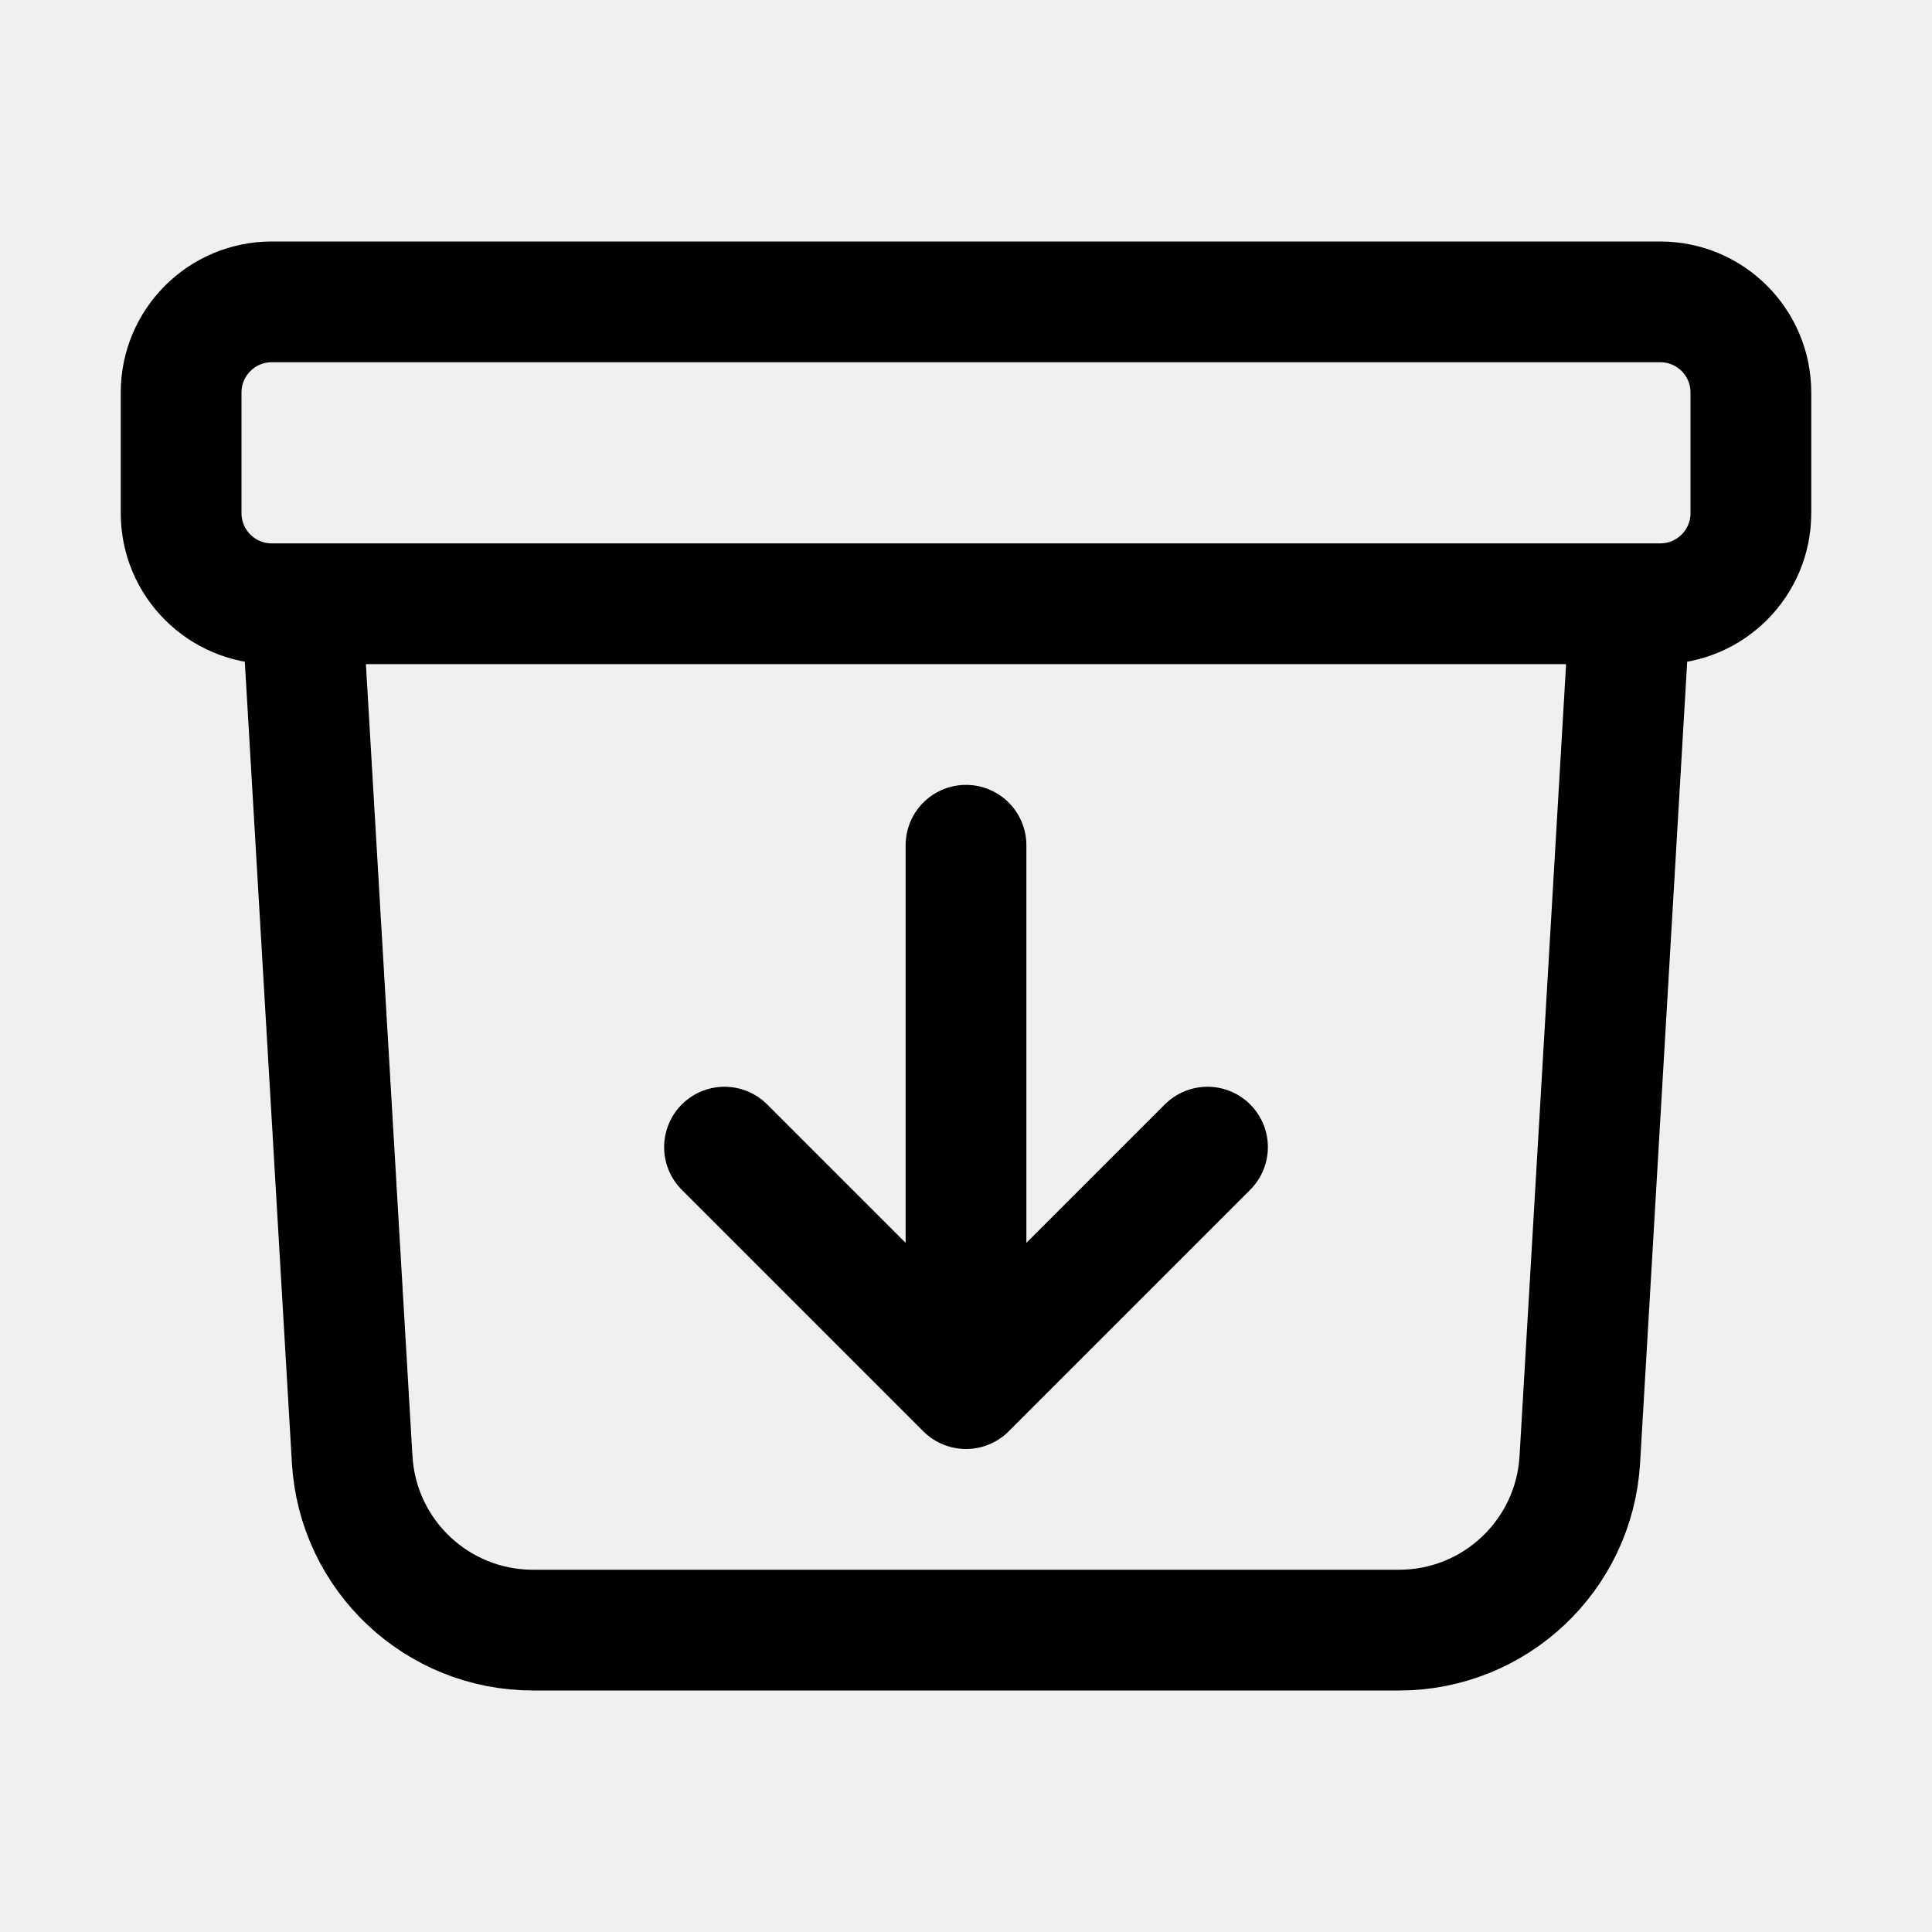
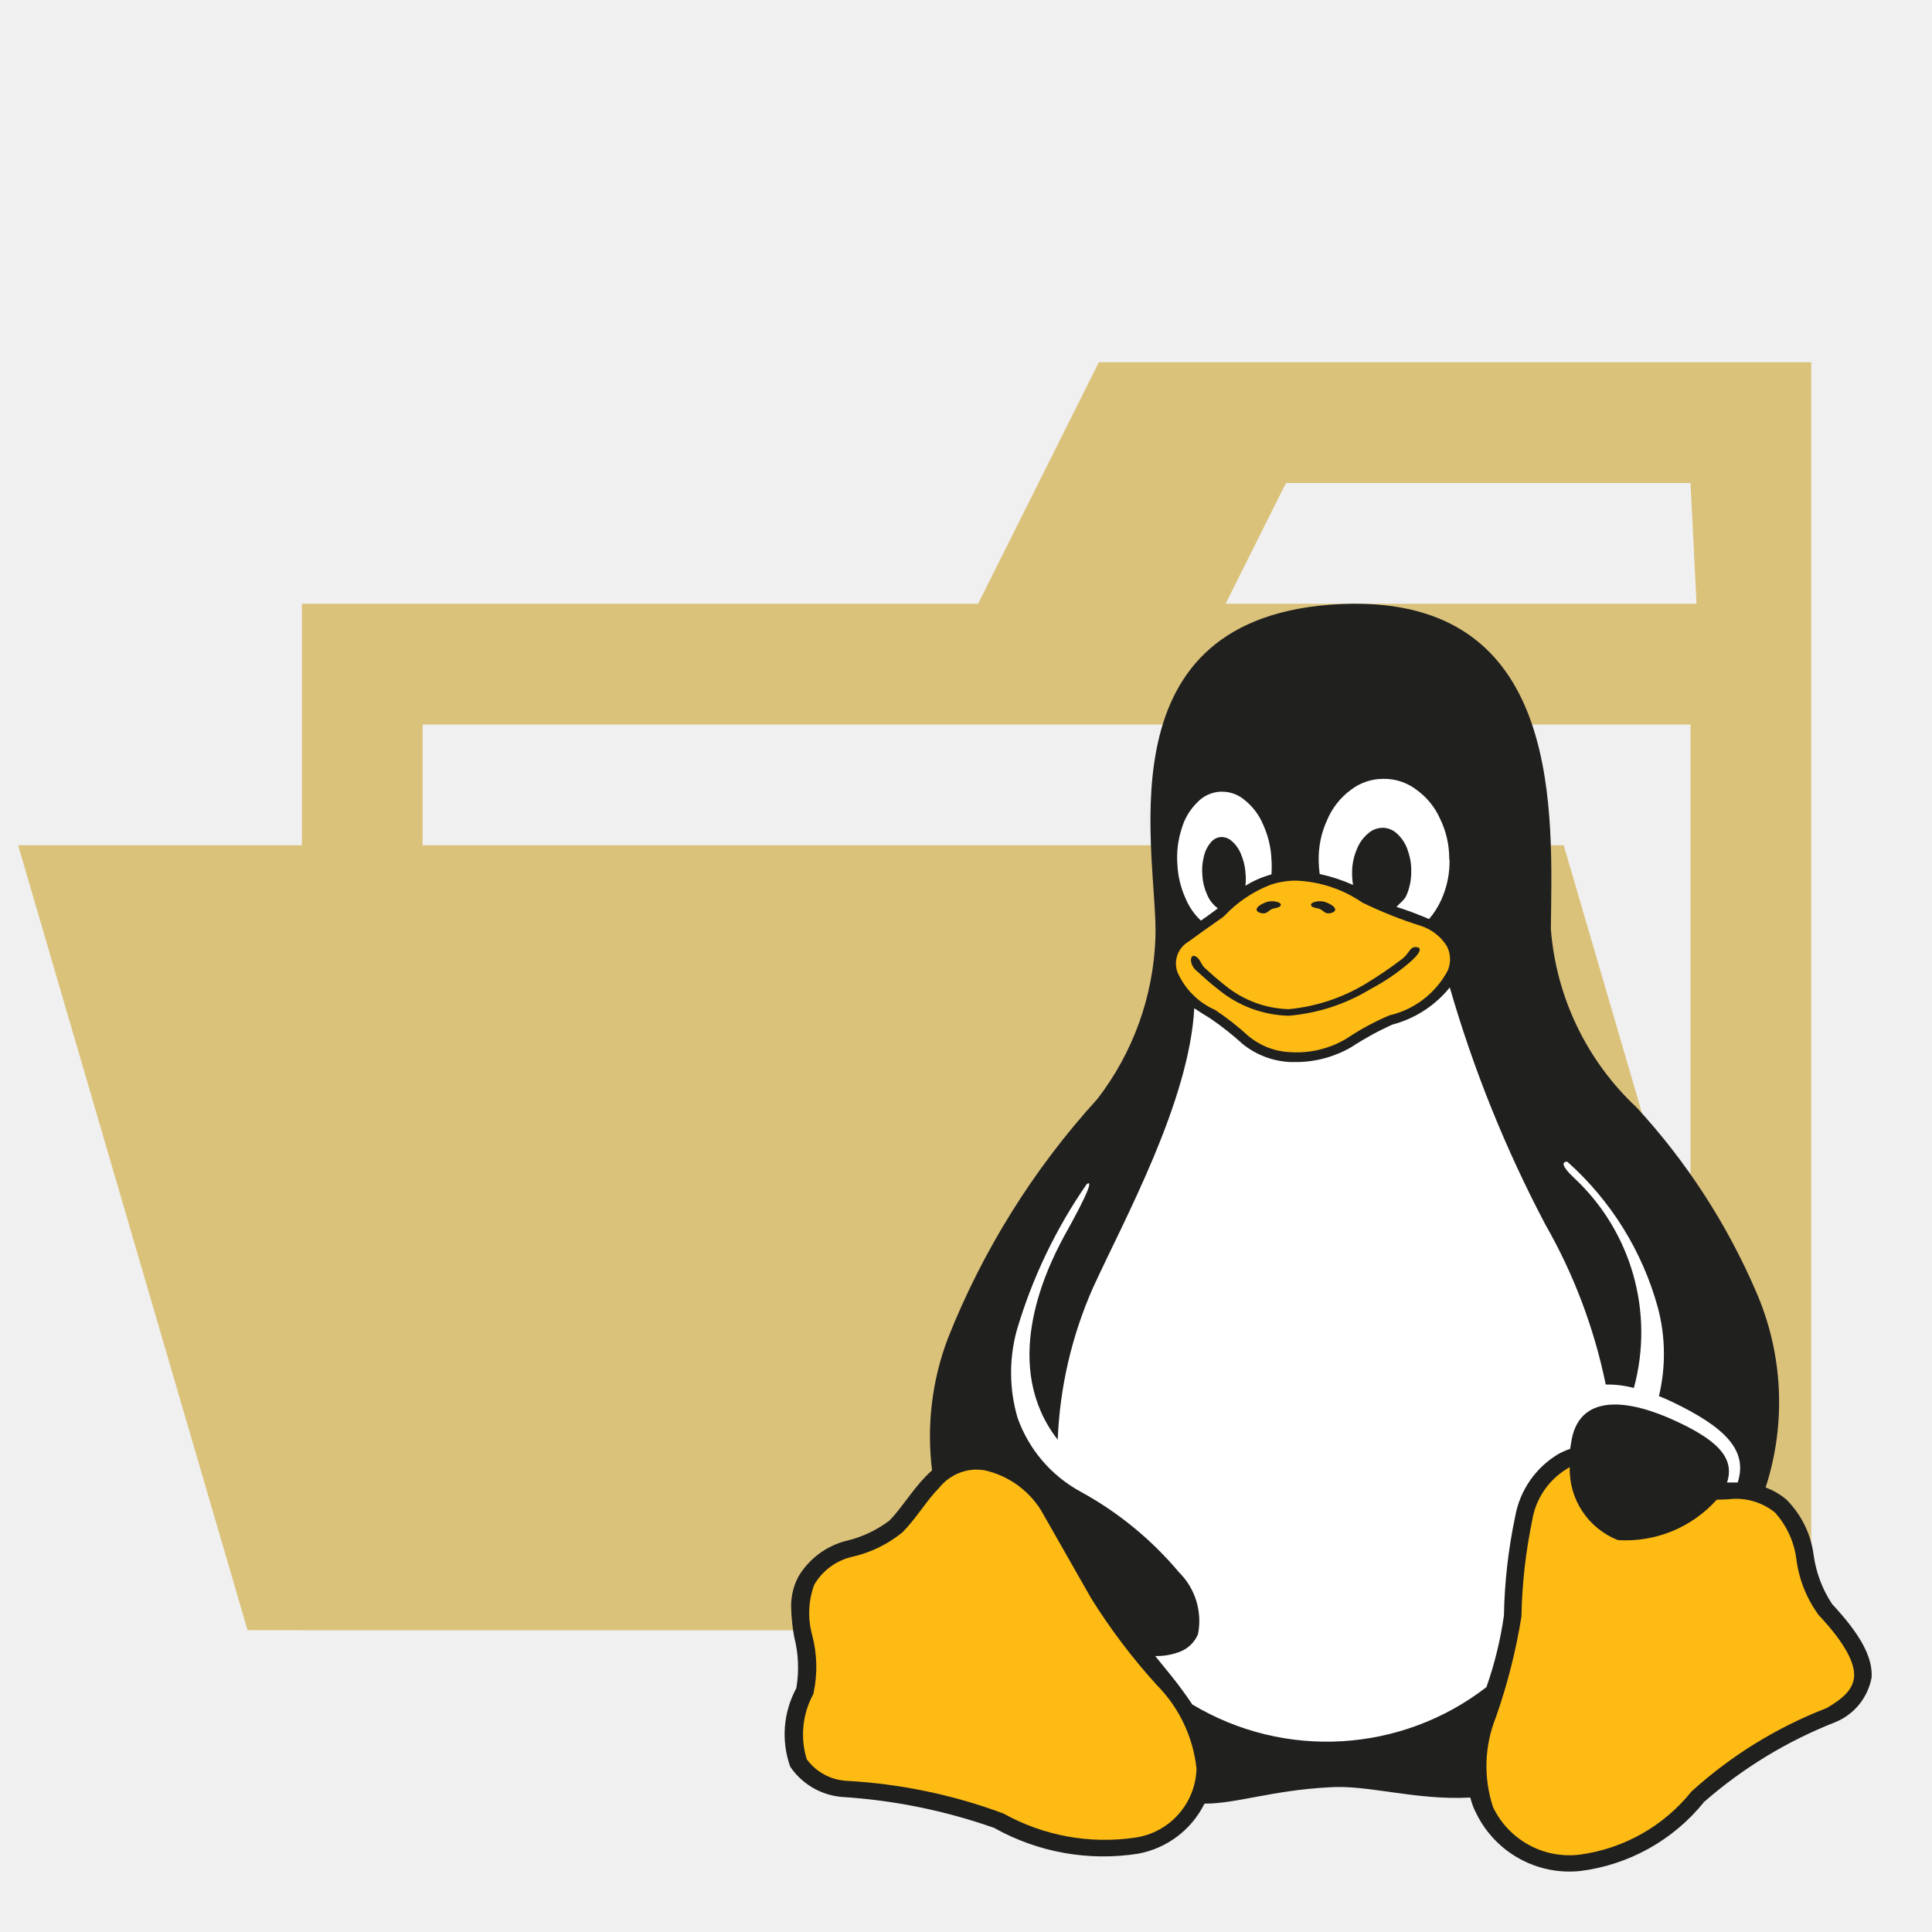
- <svg xmlns="http://www.w3.org/2000/svg" width="32" height="32" viewBox="0 0 24 24">
-   <path fill="none" stroke="currentColor" stroke-linecap="round" stroke-linejoin="round" stroke-width="1.5" d="m20.25 7.5l-.625 10.632a2.25 2.25 0 0 1-2.247 2.118H6.622a2.25 2.25 0 0 1-2.247-2.118L3.75 7.5m8.25 3v6.75m0 0l-3-3m3 3l3-3M3.375 7.5h17.25c.621 0 1.125-.504 1.125-1.125v-1.5c0-.621-.504-1.125-1.125-1.125H3.375c-.621 0-1.125.504-1.125 1.125v1.5c0 .621.504 1.125 1.125 1.125Z" />
+ <svg xmlns="http://www.w3.org/2000/svg" width="32" height="32" viewBox="0 0 32 32">
+   <path fill="#dbc27b" d="M27.9 6h-9.7l-2 4H5v17h25V6Zm.1 18H7V12h21Zm.1-14h-7.8l1-2H28Z" />
+   <path fill="#dbc27b" d="M25.9 14H.3l3.8 13h25.6l-3.8-13z" />
+   <path fill="#20201f" d="M30.346 26.569a1.946 1.946 0 0 1-.306-.81a1.59 1.59 0 0 0-.45-.92a1.141 1.141 0 0 0-.171-.12a1.071 1.071 0 0 0-.175-.081a4.58 4.58 0 0 0-.158-3.245a10.824 10.824 0 0 0-1.98-3.052a4.522 4.522 0 0 1-1.419-2.954c.021-1.885.215-5.382-3.228-5.387a5.6 5.6 0 0 0-.439.017c-3.847.3-2.826 4.217-2.883 5.528a4.634 4.634 0 0 1-.96 2.656a13.013 13.013 0 0 0-2.477 3.966a4.577 4.577 0 0 0-.262 2.187c-.035.03-.068.062-.1.094c-.236.243-.41.538-.605.736a1.9 1.9 0 0 1-.724.339a1.292 1.292 0 0 0-.787.594a1.036 1.036 0 0 0-.118.509a3.152 3.152 0 0 0 .05.485a2.025 2.025 0 0 1 .035.852a1.6 1.6 0 0 0-.1 1.3a1.15 1.15 0 0 0 .855.5a9.363 9.363 0 0 1 2.526.514l.067-.123l-.067.124a3.7 3.7 0 0 0 2.38.425a1.536 1.536 0 0 0 1.1-.829c.533 0 1.119-.22 2.056-.27c.637-.05 1.431.218 2.347.169a1.147 1.147 0 0 0 .105.275a1.719 1.719 0 0 0 1.714.942a3.135 3.135 0 0 0 2.054-1.145l-.111-.09l.112.089a7.4 7.4 0 0 1 2.173-1.32a.993.993 0 0 0 .6-.743c.018-.335-.186-.71-.654-1.212Z" />
+   <path fill="#fdbb14" d="M30.71 27.765c-.013.206-.168.36-.455.526a7.191 7.191 0 0 0-2.238 1.381a2.858 2.858 0 0 1-1.855 1.047a1.4 1.4 0 0 1-1.434-.791a2.17 2.17 0 0 1 .049-1.486a9.675 9.675 0 0 0 .423-1.667a8.552 8.552 0 0 1 .177-1.587a1.23 1.23 0 0 1 .583-.864L26 24.3a1.257 1.257 0 0 0 .8 1.209a2.024 2.024 0 0 0 1.634-.669l.191-.007a1.029 1.029 0 0 1 .771.216a1.422 1.422 0 0 1 .357.771a1.984 1.984 0 0 0 .372.933c.453.481.597.805.585 1.012Zm-10.892 1.528a1.186 1.186 0 0 1-1.018 1.144a3.45 3.45 0 0 1-2.181-.4a8.838 8.838 0 0 0-2.6-.541a.876.876 0 0 1-.657-.358a1.394 1.394 0 0 1 .111-1.082v-.005a2.065 2.065 0 0 0-.024-.982a1.351 1.351 0 0 1 .038-.822a.982.982 0 0 1 .63-.462a2.023 2.023 0 0 0 .832-.406c.231-.235.4-.529.608-.738a.8.8 0 0 1 .6-.3h.009a.875.875 0 0 1 .144.012a1.487 1.487 0 0 1 .93.657l.832 1.461a10.028 10.028 0 0 0 1.085 1.435a2.319 2.319 0 0 1 .661 1.387Zm4.147-13.621a.794.794 0 0 0-.436-.338a7.111 7.111 0 0 1-.962-.383a2.084 2.084 0 0 0-1.1-.365a1.332 1.332 0 0 0-.425.069a2.091 2.091 0 0 0-.763.515c-.03.027-.068.052-.162.118s-.235.166-.438.313a.418.418 0 0 0-.177.5a1.215 1.215 0 0 0 .625.627a4.529 4.529 0 0 1 .557.438a1.259 1.259 0 0 0 .295.176a1.209 1.209 0 0 0 .407.086a1.612 1.612 0 0 0 .919-.227a4.226 4.226 0 0 1 .706-.383a1.468 1.468 0 0 0 .967-.74a.474.474 0 0 0-.013-.406Z" />
+   <path fill="#fff" d="M28.782 24.555h-.177c.136-.415-.165-.721-.969-1.072c-.834-.355-1.5-.32-1.611.4a1.422 1.422 0 0 0-.017.114a1.253 1.253 0 0 0-.188.081a1.513 1.513 0 0 0-.724 1.041a8.673 8.673 0 0 0-.186 1.638a6.2 6.2 0 0 1-.29 1.187a4.326 4.326 0 0 1-4.872.287a6.765 6.765 0 0 0-.363-.493c-.083-.1-.167-.207-.251-.309a1.058 1.058 0 0 0 .419-.075a.529.529 0 0 0 .29-.288a1.134 1.134 0 0 0-.315-1.024a5.693 5.693 0 0 0-1.628-1.334a2.245 2.245 0 0 1-1.046-1.225a2.657 2.657 0 0 1-.014-1.445A8.448 8.448 0 0 1 18 19.612c.1-.07.035.129-.369.853c-.362.661-1.04 2.188-.112 3.381a6.907 6.907 0 0 1 .587-2.523c.514-1.123 1.59-3.07 1.675-4.623c.044.031.2.13.263.167a4.88 4.88 0 0 1 .537.424a1.351 1.351 0 0 0 .8.3h.1a1.829 1.829 0 0 0 .909-.252a4.843 4.843 0 0 1 .674-.369a1.816 1.816 0 0 0 .949-.615a20.736 20.736 0 0 0 1.583 3.927a8.96 8.96 0 0 1 1 2.65a1.745 1.745 0 0 1 .466.057a3.5 3.5 0 0 0-.992-3.481c-.2-.187-.21-.27-.11-.266a5.013 5.013 0 0 1 1.5 2.418a2.986 2.986 0 0 1 .017 1.464c.061.024.124.051.187.08c.936.443 1.285.827 1.118 1.351Zm-4.773-10.319a1.53 1.53 0 0 1-.139.672a1.328 1.328 0 0 1-.2.314a1.517 1.517 0 0 0-.081-.034c-.1-.04-.182-.073-.259-.1s-.136-.047-.2-.067c.045-.053.133-.114.165-.191a.953.953 0 0 0 .079-.365v-.017a.965.965 0 0 0-.054-.354a.645.645 0 0 0-.17-.276a.351.351 0 0 0-.242-.107H22.9a.367.367 0 0 0-.236.09a.652.652 0 0 0-.19.264a.982.982 0 0 0-.079.366v.016a1.136 1.136 0 0 0 .016.21a2.818 2.818 0 0 0-.553-.181a1.924 1.924 0 0 1-.016-.2v-.019a1.523 1.523 0 0 1 .138-.672a1.2 1.2 0 0 1 .391-.5a.88.88 0 0 1 .539-.185h.01a.882.882 0 0 1 .533.175a1.182 1.182 0 0 1 .4.488a1.5 1.5 0 0 1 .151.651a.054.054 0 0 0 0 .018Zm-2.948.246l-.076.023a1.547 1.547 0 0 0-.357.166a.941.941 0 0 0 0-.225v-.013a.986.986 0 0 0-.074-.288a.554.554 0 0 0-.151-.213a.25.25 0 0 0-.167-.068h-.018a.239.239 0 0 0-.172.1a.536.536 0 0 0-.109.234a.892.892 0 0 0-.021.309v.012a.886.886 0 0 0 .074.29a.54.54 0 0 0 .151.212a.355.355 0 0 0 .031.023c-.064.048-.107.082-.16.119l-.121.085a1.05 1.05 0 0 1-.251-.36a1.541 1.541 0 0 1-.139-.573a1.531 1.531 0 0 1 .07-.586a.984.984 0 0 1 .26-.439a.561.561 0 0 1 .38-.177h.033a.571.571 0 0 1 .366.134a1.022 1.022 0 0 1 .31.408a1.536 1.536 0 0 1 .139.574a1.809 1.809 0 0 1 0 .255Z" />
+   <path fill="#20201f" d="M22.7 16.382a3.1 3.1 0 0 1-1.355.442a1.906 1.906 0 0 1-1.164-.434c-.14-.107-.254-.213-.34-.291c-.149-.113-.131-.272-.07-.267c.1.012.118.142.183.2c.087.079.2.181.329.283a1.741 1.741 0 0 0 1.062.4a3 3 0 0 0 1.273-.42a6.787 6.787 0 0 0 .59-.4c.142-.1.137-.221.254-.208s.03.134-.134.272a3.544 3.544 0 0 1-.628.423Zm-.986-1.391c.017.051.1.043.151.067s.078.068.126.07s.118-.016.124-.06s-.08-.095-.137-.117a.3.3 0 0 0-.236 0c-.016.008-.033.028-.028.044Zm-.5 0c-.016.051-.1.043-.15.067s-.078.068-.126.07s-.119-.016-.125-.06s.081-.095.138-.117a.3.3 0 0 1 .236 0c.015.008.033.028.027.044Z" />
</svg>
